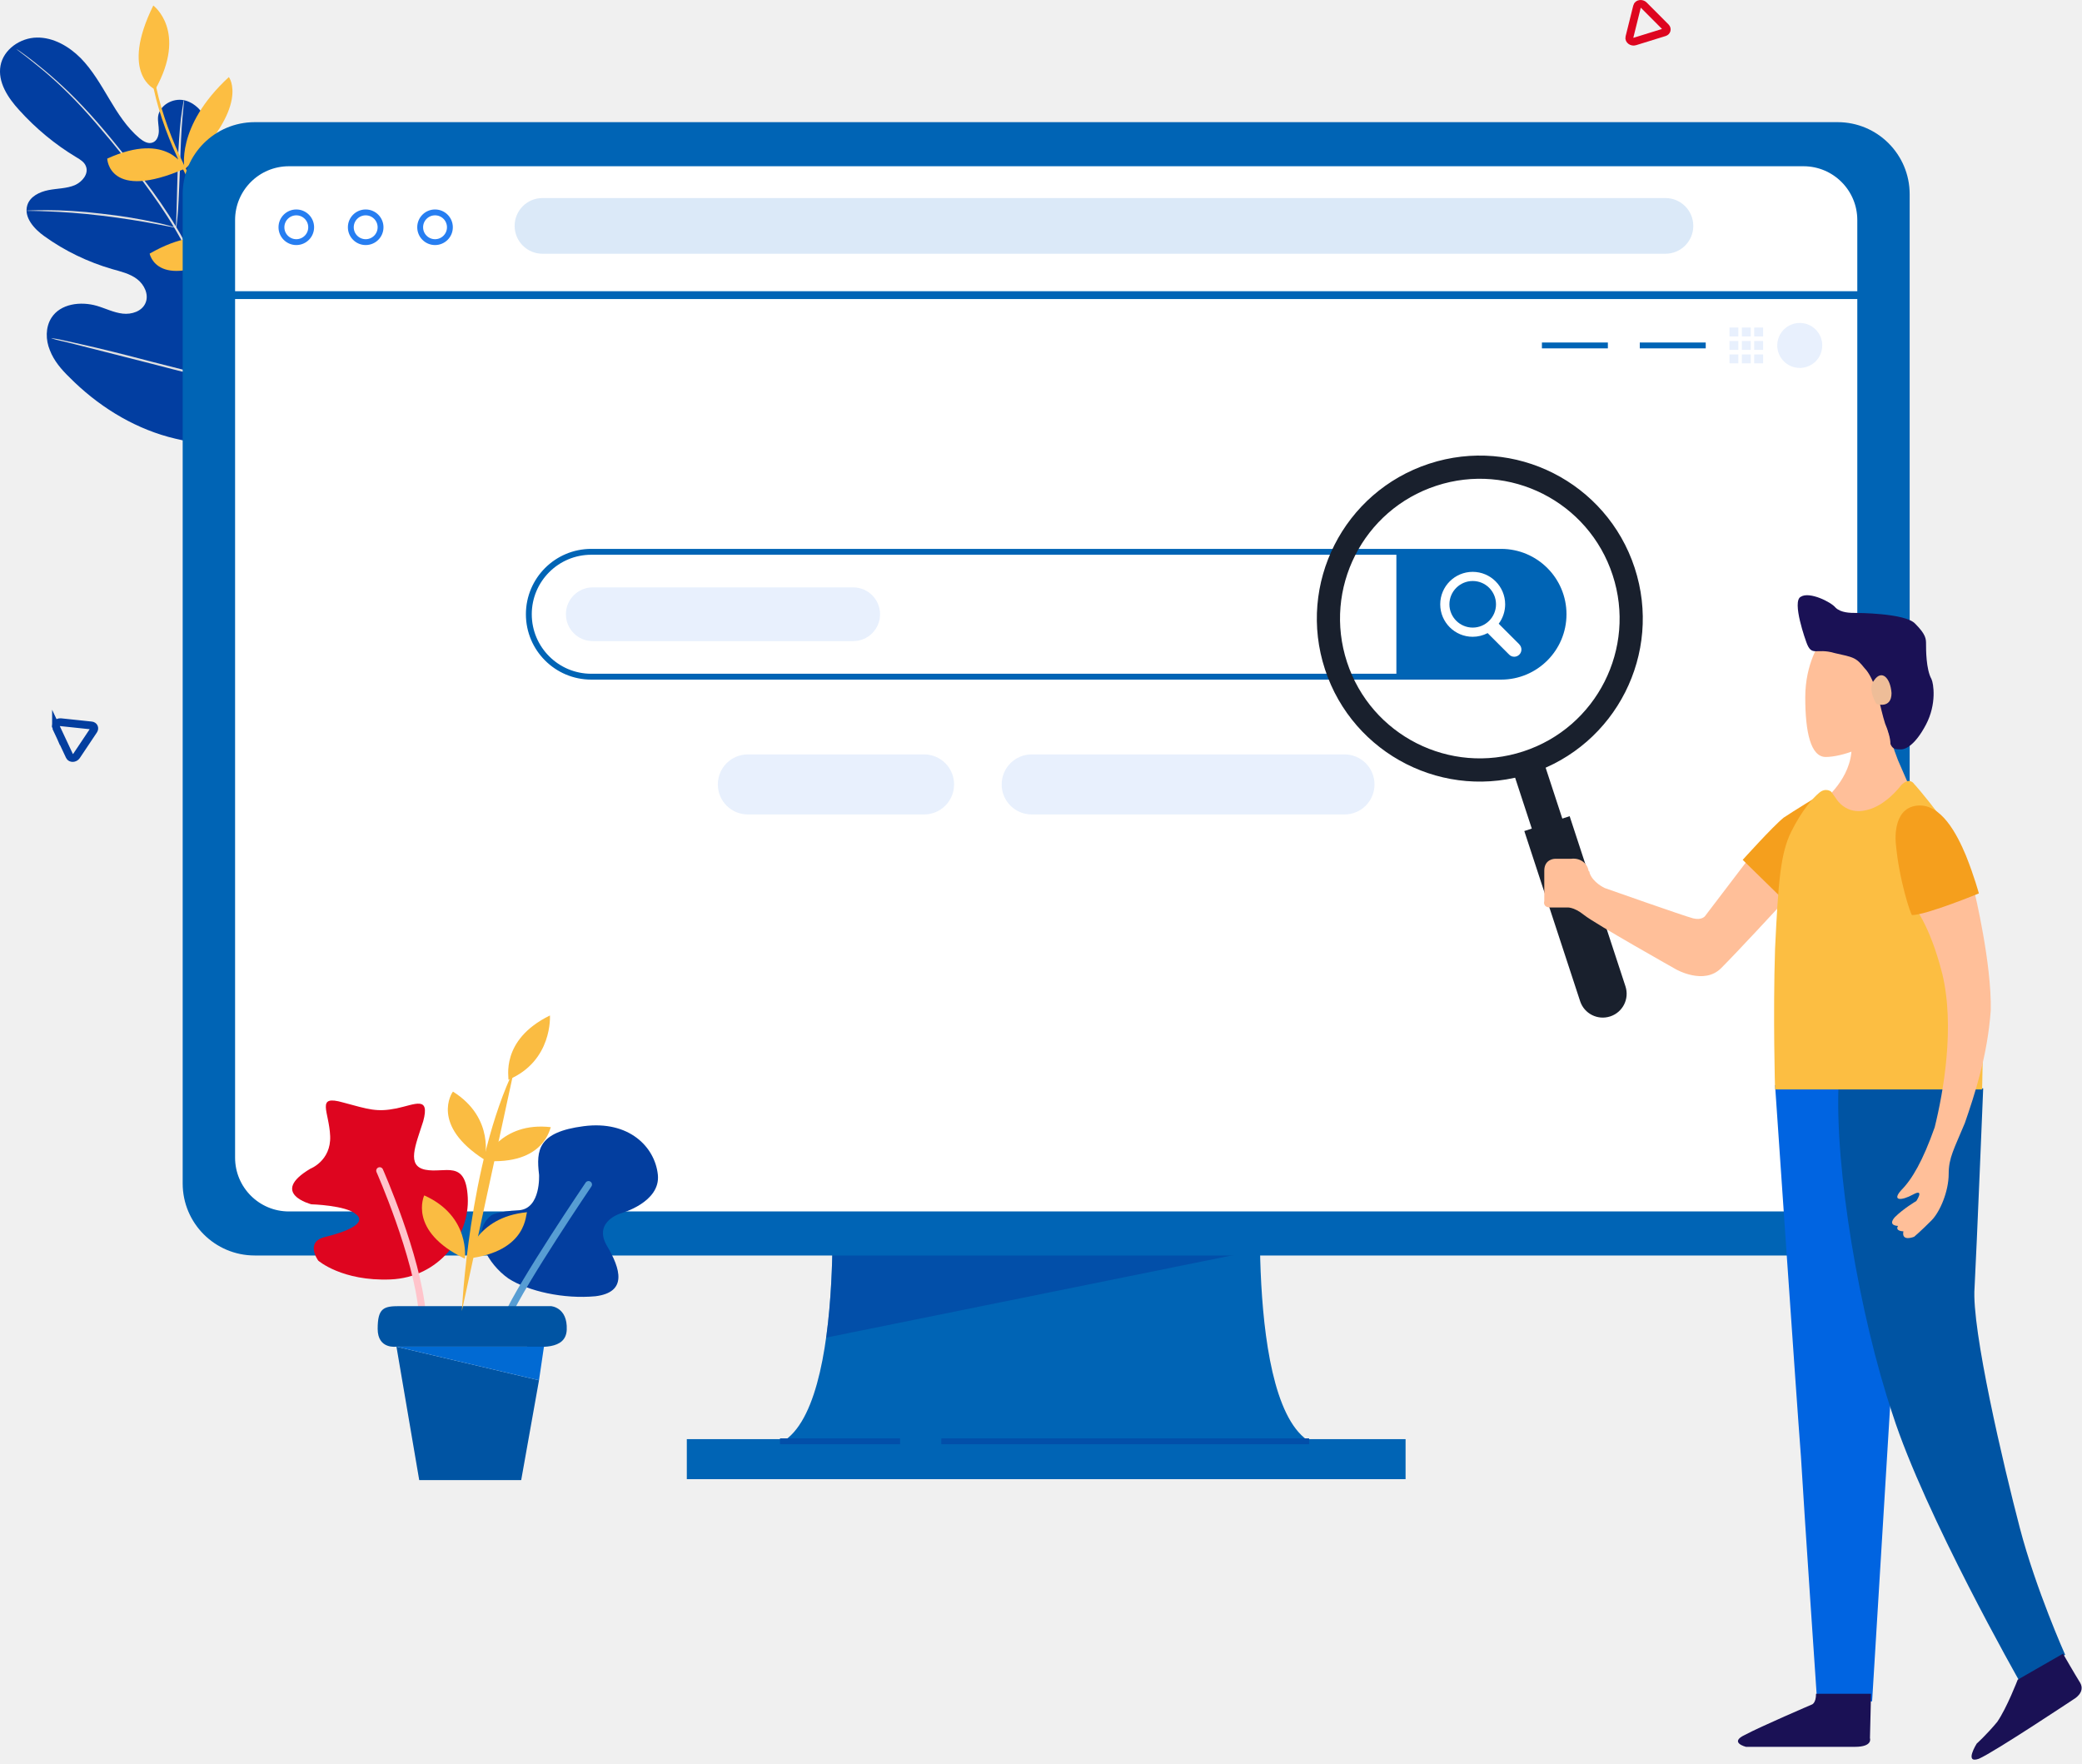
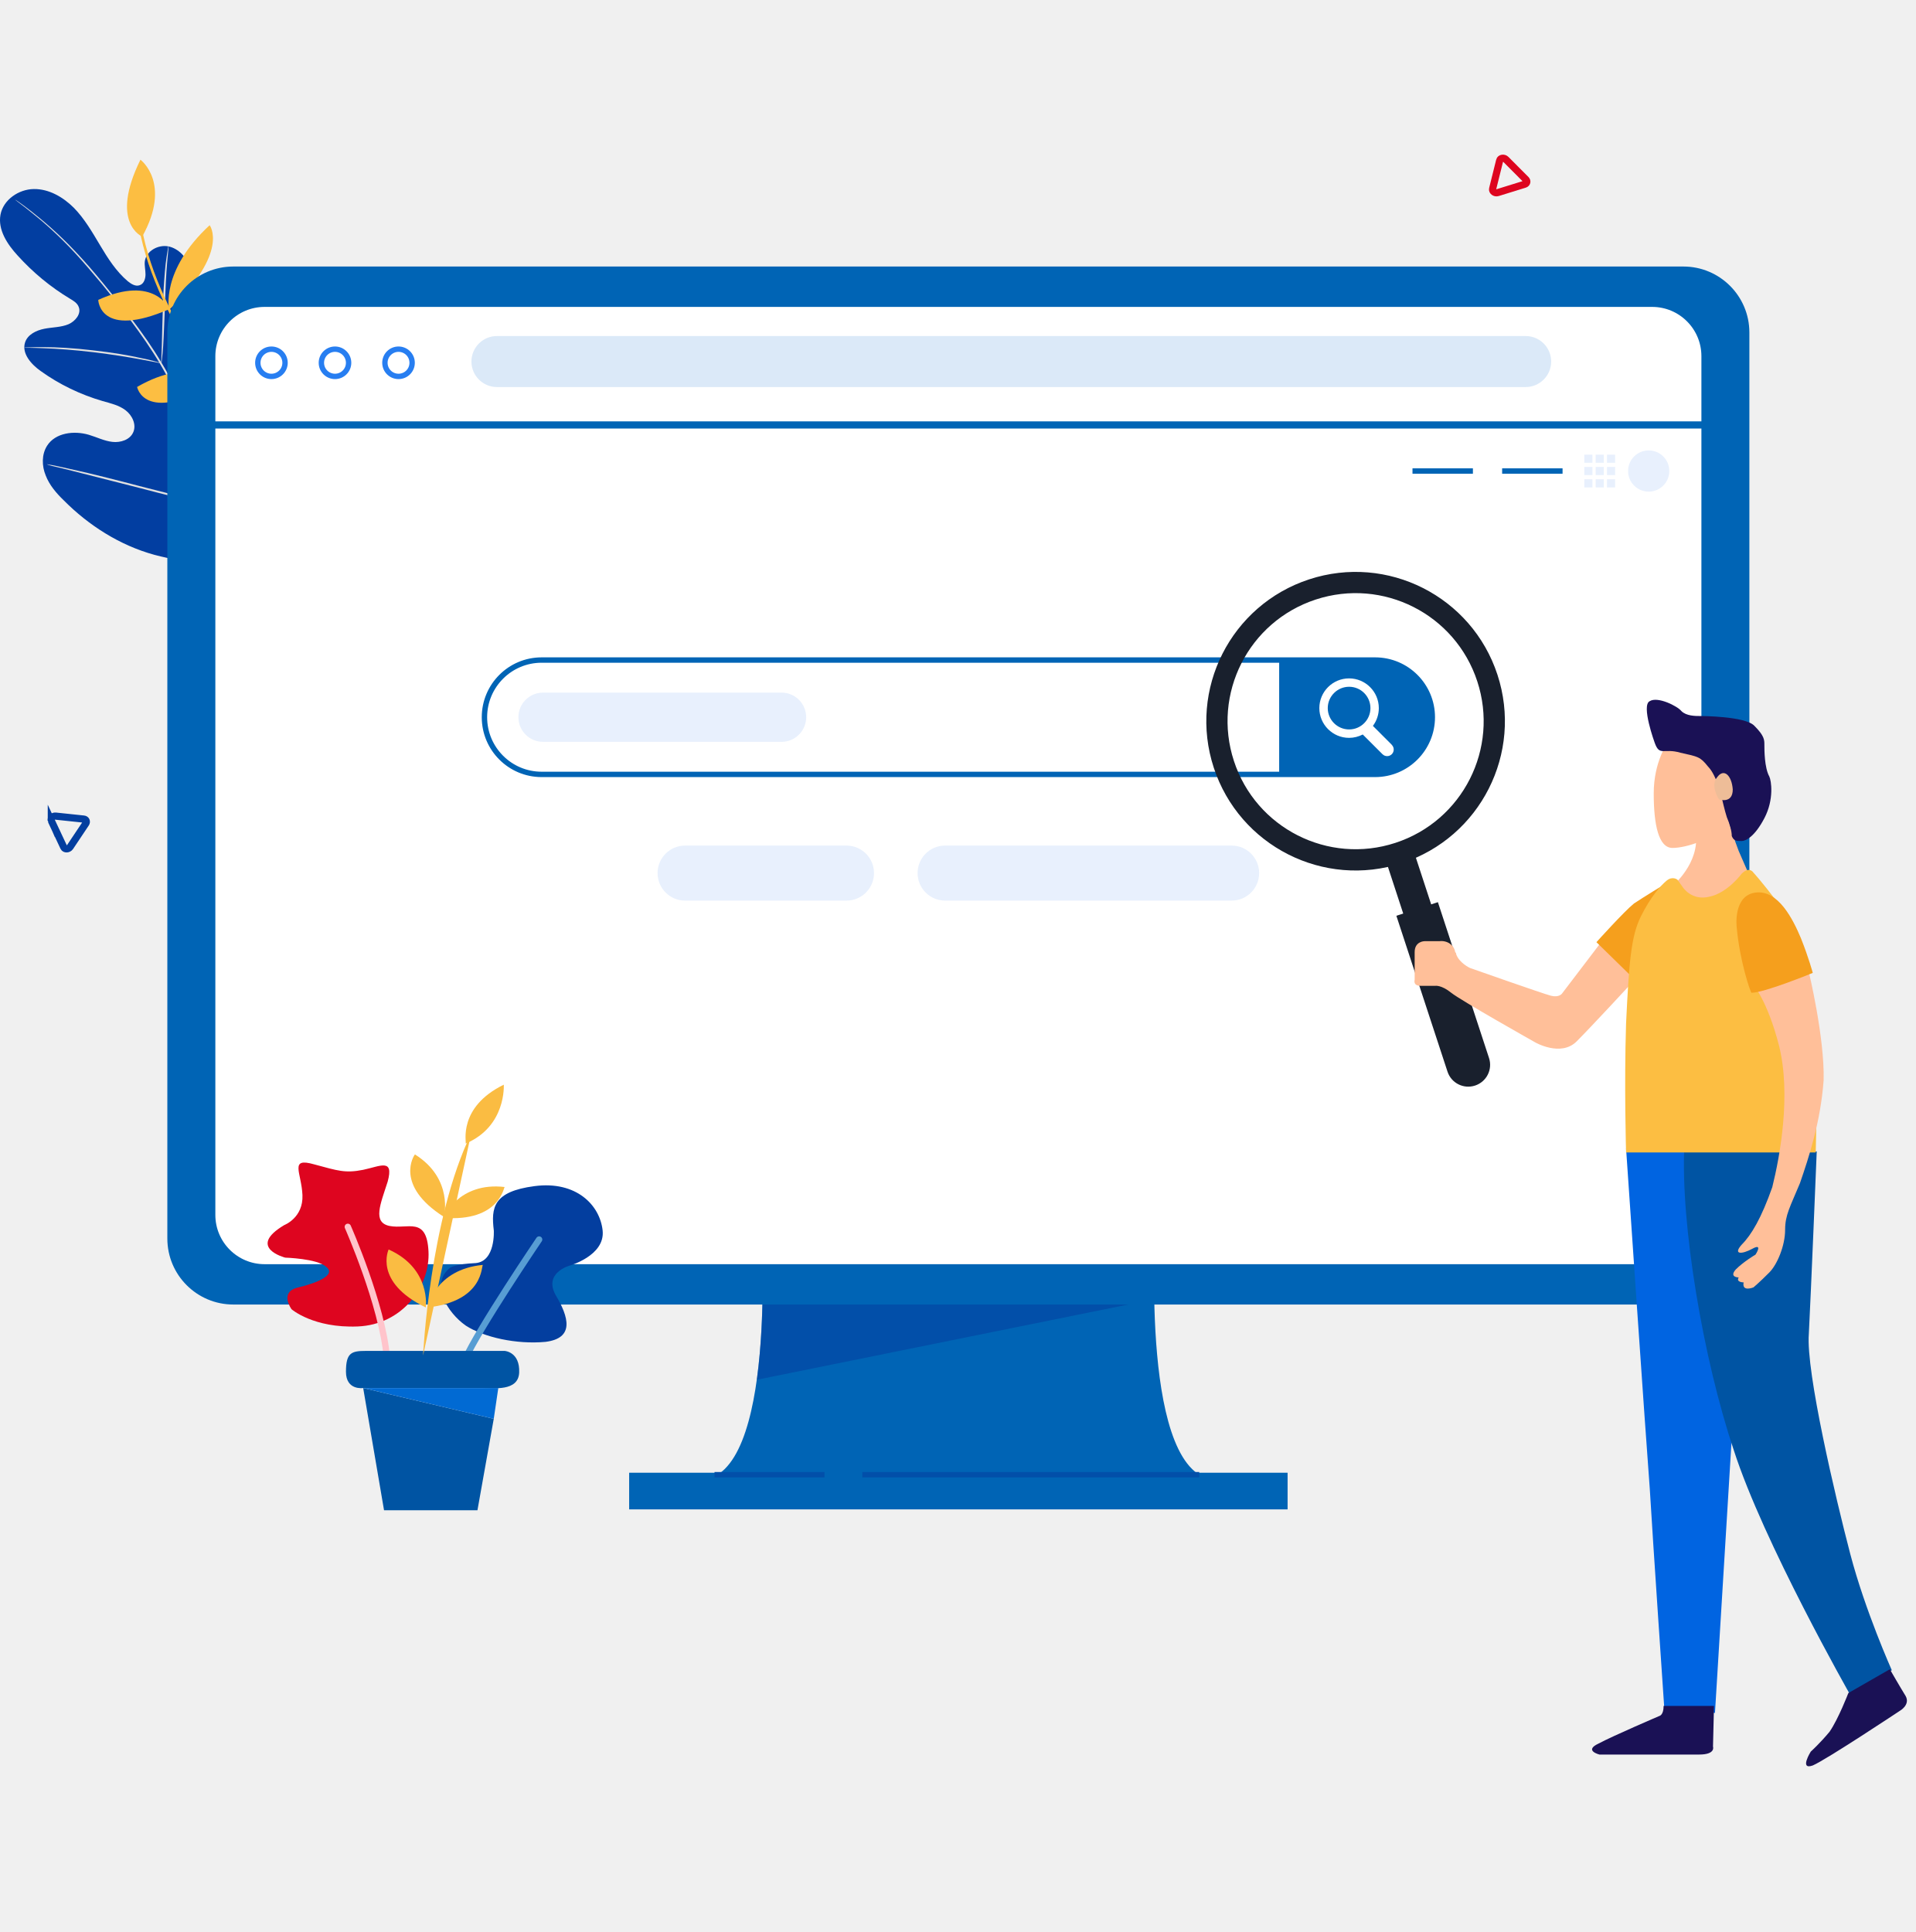
- <svg xmlns="http://www.w3.org/2000/svg" width="229" height="194" viewBox="0 0 229 194" fill="none">
-   <path d="M30.283 47.499C36.482 42.457 37.364 33.888 36.565 26.311C36.427 25.044 36.482 23.694 35.793 22.619C35.104 21.544 33.644 20.883 32.542 21.517C31.633 22.04 31.302 23.142 30.834 24.107C30.228 25.374 29.236 26.449 28.051 27.165C27.279 27.634 26.288 27.964 25.461 27.578C24.331 27.055 24.083 25.54 24.001 24.272C23.835 21.903 23.698 19.561 23.532 17.219C23.45 15.951 23.367 14.656 22.871 13.499C22.402 12.342 21.438 11.267 20.226 11.019C18.986 10.771 17.553 11.57 17.388 12.81C17.333 13.334 17.471 13.857 17.471 14.381C17.471 14.904 17.278 15.51 16.782 15.676C16.286 15.868 15.762 15.538 15.349 15.207C13.944 14.022 12.952 12.452 12.015 10.881C11.078 9.311 10.142 7.685 8.874 6.39C7.579 5.095 5.871 4.103 4.052 4.131C2.234 4.158 0.388 5.426 0.057 7.217C-0.274 9.035 0.884 10.771 2.124 12.121C3.942 14.133 6.064 15.896 8.406 17.301C8.819 17.549 9.287 17.825 9.453 18.293C9.783 19.12 9.039 20.001 8.24 20.36C7.331 20.745 6.284 20.718 5.32 20.911C4.355 21.104 3.308 21.599 3.005 22.564C2.592 23.886 3.749 25.181 4.879 25.98C7.138 27.606 9.673 28.818 12.318 29.59C13.283 29.865 14.274 30.086 15.073 30.692C15.873 31.298 16.396 32.4 16.01 33.309C15.624 34.246 14.467 34.605 13.503 34.494C12.511 34.384 11.602 33.916 10.665 33.64C8.874 33.117 6.642 33.392 5.65 34.963C4.989 36.01 5.017 37.387 5.485 38.517C5.926 39.674 6.752 40.639 7.634 41.493C10.665 44.551 14.412 46.921 18.518 48.05C22.623 49.152 26.37 49.263 30.283 47.499Z" fill="#023EA1" />
-   <path d="M27.968 42.87C26.563 39.123 24.689 35.128 22.595 30.995C22.072 29.975 21.548 28.956 21.025 27.964C20.501 26.972 20.006 25.98 19.427 25.043C18.325 23.17 17.112 21.462 15.9 19.863C14.688 18.265 13.503 16.805 12.373 15.427C11.244 14.05 10.169 12.81 9.122 11.708C7.056 9.504 5.182 7.933 3.859 6.886C3.198 6.363 2.675 5.977 2.316 5.729C2.151 5.619 2.013 5.508 1.903 5.453C1.821 5.398 1.765 5.371 1.765 5.371C1.765 5.371 1.821 5.398 1.903 5.481C2.013 5.563 2.124 5.646 2.289 5.784C2.647 6.059 3.171 6.445 3.804 6.969C5.127 8.016 6.973 9.614 9.012 11.818C10.031 12.92 11.106 14.188 12.236 15.538C13.365 16.915 14.55 18.376 15.735 19.974C16.919 21.572 18.132 23.28 19.234 25.154C19.785 26.09 20.308 27.055 20.805 28.074C21.328 29.066 21.852 30.086 22.375 31.105C24.469 35.21 26.343 39.206 27.748 42.953" fill="#E0E0E0" />
-   <path d="M19.372 25.044C19.399 25.044 19.427 24.851 19.454 24.492C19.509 24.134 19.537 23.638 19.592 22.977C19.675 21.71 19.73 19.946 19.813 18.017C19.868 16.089 19.95 14.325 20.061 13.058C20.116 12.424 20.171 11.901 20.198 11.57C20.226 11.212 20.253 11.019 20.226 11.019C20.198 11.019 20.171 11.212 20.116 11.57C20.061 11.928 19.978 12.424 19.895 13.058C19.758 14.325 19.62 16.089 19.565 18.017C19.509 19.919 19.454 21.654 19.427 22.977C19.399 23.583 19.399 24.079 19.372 24.492C19.344 24.851 19.344 25.044 19.372 25.044Z" fill="#E0E0E0" />
-   <path d="M2.923 23.17C2.923 23.197 3.143 23.197 3.584 23.197C3.997 23.197 4.603 23.225 5.347 23.253C6.835 23.308 8.902 23.445 11.189 23.721C13.476 23.996 15.514 24.327 16.975 24.603C17.719 24.74 18.297 24.851 18.71 24.933C19.124 25.016 19.344 25.071 19.344 25.044C19.344 25.016 19.124 24.961 18.71 24.851C18.297 24.74 17.719 24.575 16.975 24.437C15.514 24.107 13.448 23.748 11.161 23.5C8.874 23.225 6.808 23.115 5.292 23.115C4.548 23.115 3.942 23.115 3.501 23.142C3.143 23.142 2.923 23.17 2.923 23.17Z" fill="#E0E0E0" />
-   <path d="M27.748 42.595C27.748 42.595 27.776 42.54 27.858 42.402C27.913 42.237 27.996 42.044 28.106 41.796C28.299 41.273 28.575 40.501 28.905 39.537C29.567 37.608 30.366 34.935 31.22 31.987C32.074 29.011 32.873 26.339 33.479 24.41C33.782 23.473 34.03 22.702 34.195 22.123C34.278 21.875 34.333 21.682 34.388 21.489C34.443 21.352 34.443 21.269 34.443 21.269C34.443 21.269 34.416 21.324 34.333 21.462C34.278 21.627 34.195 21.82 34.085 22.068C33.892 22.592 33.617 23.363 33.286 24.327C32.625 26.256 31.826 28.929 30.972 31.877C30.118 34.853 29.319 37.525 28.712 39.454C28.409 40.391 28.161 41.162 27.996 41.741C27.913 41.989 27.858 42.182 27.803 42.375C27.748 42.512 27.748 42.595 27.748 42.595Z" fill="#E0E0E0" />
-   <path d="M5.65 37.194C5.65 37.194 5.733 37.222 5.871 37.277C6.036 37.332 6.256 37.387 6.504 37.443C7.111 37.58 7.91 37.773 8.874 38.021C10.858 38.517 13.613 39.233 16.672 40.005C19.702 40.804 22.458 41.493 24.469 41.934C25.461 42.154 26.288 42.347 26.838 42.457C27.087 42.512 27.307 42.54 27.5 42.567C27.638 42.595 27.72 42.595 27.72 42.595C27.72 42.595 27.638 42.567 27.5 42.512C27.334 42.457 27.114 42.402 26.866 42.347C26.26 42.209 25.461 42.016 24.497 41.768C22.513 41.272 19.757 40.556 16.699 39.785C13.668 38.986 10.913 38.297 8.902 37.856C7.91 37.635 7.083 37.443 6.532 37.332C6.284 37.277 6.064 37.25 5.871 37.222C5.733 37.194 5.65 37.167 5.65 37.194Z" fill="#E0E0E0" />
-   <path d="M29.113 31.761C29.113 31.761 18.895 20.369 16.839 8.635" stroke="#FCBE42" stroke-width="0.309" stroke-miterlimit="10" />
-   <path d="M16.861 0.608C16.861 0.608 20.66 3.407 17.076 9.842C17.076 9.842 13.115 8.205 16.861 0.608Z" fill="#FCBE42" />
-   <path d="M20.308 18.63C20.308 18.63 19.221 13.972 25.17 8.477C25.176 8.47 27.628 11.664 20.308 18.63Z" fill="#FCBE42" />
-   <path d="M25.767 27.476C25.767 27.476 23.621 23.562 28.836 17.358C28.836 17.358 32.14 19.662 25.767 27.476Z" fill="#FCBE42" />
-   <path d="M25.593 27.693C25.593 27.693 23.123 24.061 16.46 27.894C16.46 27.894 17.273 32.306 25.593 27.693Z" fill="#FCBE42" />
-   <path d="M20.349 18.543C20.349 18.543 18.544 14.366 11.796 17.443C11.79 17.449 11.949 22.198 20.349 18.543Z" fill="#FCBE42" />
-   <path d="M138.737 128.991H91.405C91.405 128.991 93.367 159.14 83.997 159.14H146.15C136.779 159.14 138.741 128.991 138.741 128.991H138.737Z" fill="#0064B5" />
-   <path opacity="0.55" d="M90.867 147.116L138.586 137.449C138.5 132.669 138.737 128.995 138.737 128.995H91.405C91.405 128.995 92.037 138.718 90.867 147.12V147.116Z" fill="#033E9F" />
-   <path d="M202.12 13.435H28.017C23.641 13.435 20.093 16.983 20.093 21.36V130.157C20.093 134.533 23.641 138.081 28.017 138.081H202.12C206.497 138.081 210.045 134.533 210.045 130.157V21.36C210.045 16.983 206.497 13.435 202.12 13.435Z" fill="#0064B5" />
-   <path d="M198.369 17.854H31.773C28.268 17.854 25.427 20.695 25.427 24.2V127.322C25.427 130.827 28.268 133.668 31.773 133.668H198.369C201.873 133.668 204.715 130.827 204.715 127.322V24.2C204.715 20.695 201.873 17.854 198.369 17.854Z" fill="white" stroke="#0064B5" stroke-width="0.86" stroke-miterlimit="10" />
-   <path d="M25.427 32.459H204.715" stroke="#0064B5" stroke-width="0.86" stroke-miterlimit="10" />
-   <path d="M183.182 27.908H59.668C57.977 27.908 56.605 26.536 56.605 24.845C56.605 23.154 57.977 21.782 59.668 21.782H183.182C184.873 21.782 186.246 23.154 186.246 24.845C186.246 26.536 184.873 27.908 183.182 27.908Z" fill="#DBE9F8" />
-   <path d="M34.225 24.995C34.225 25.899 33.494 26.63 32.59 26.63C31.687 26.63 30.956 25.899 30.956 24.995C30.956 24.092 31.687 23.36 32.59 23.36C33.494 23.36 34.225 24.092 34.225 24.995Z" stroke="#277EF1" stroke-width="0.645" stroke-miterlimit="10" />
-   <path d="M41.857 24.995C41.857 25.899 41.126 26.63 40.222 26.63C39.319 26.63 38.587 25.899 38.587 24.995C38.587 24.092 39.319 23.36 40.222 23.36C41.126 23.36 41.857 24.092 41.857 24.995Z" stroke="#277EF1" stroke-width="0.645" stroke-miterlimit="10" />
-   <path d="M49.485 24.995C49.485 25.899 48.754 26.63 47.85 26.63C46.947 26.63 46.215 25.899 46.215 24.995C46.215 24.092 46.947 23.36 47.85 23.36C48.754 23.36 49.485 24.092 49.485 24.995Z" stroke="#277EF1" stroke-width="0.645" stroke-miterlimit="10" />
-   <path d="M165.11 74.423H65.033C61.243 74.423 58.167 71.351 58.167 67.557C58.167 63.767 61.239 60.69 65.033 60.69H165.11C168.9 60.69 171.976 63.762 171.976 67.557C171.976 71.347 168.904 74.423 165.11 74.423Z" stroke="#0064B5" stroke-width="0.645" stroke-miterlimit="10" />
-   <path d="M165.11 60.695H153.588V74.423H165.11C168.9 74.423 171.976 71.351 171.976 67.557C171.976 63.767 168.904 60.69 165.11 60.69V60.695Z" fill="#0064B5" />
-   <path d="M167.114 70.869L164.843 68.598C165.303 67.983 165.553 67.234 165.553 66.464C165.553 64.498 163.952 62.893 161.982 62.893C160.012 62.893 158.411 64.493 158.411 66.464C158.411 68.434 160.012 70.035 161.982 70.035C162.554 70.035 163.118 69.893 163.625 69.63L165.992 71.996C166.142 72.147 166.34 72.229 166.551 72.229C166.762 72.229 166.959 72.147 167.11 71.996C167.261 71.846 167.342 71.648 167.342 71.437C167.342 71.226 167.261 71.028 167.11 70.878L167.114 70.869ZM164.546 66.464C164.546 67.875 163.397 69.024 161.986 69.024C160.575 69.024 159.422 67.875 159.422 66.464C159.422 65.053 160.571 63.9 161.986 63.9C163.402 63.9 164.546 65.048 164.546 66.464Z" fill="white" />
-   <path opacity="0.75" d="M93.84 70.512H65.201C63.57 70.512 62.245 69.192 62.245 67.557C62.245 65.926 63.566 64.601 65.201 64.601H93.84C95.471 64.601 96.796 65.922 96.796 67.557C96.796 69.187 95.475 70.512 93.84 70.512Z" fill="#E0EBFC" />
-   <path d="M154.599 158.28H75.543V162.681H154.599V158.28Z" fill="#0064B5" />
-   <path opacity="0.75" d="M101.64 82.971H82.254C80.432 82.971 78.955 84.448 78.955 86.271V86.275C78.955 88.098 80.432 89.575 82.254 89.575H101.64C103.462 89.575 104.94 88.098 104.94 86.275V86.271C104.94 84.448 103.462 82.971 101.64 82.971Z" fill="#E0EBFC" />
-   <path opacity="0.75" d="M147.884 82.971H113.475C111.653 82.971 110.175 84.448 110.175 86.271V86.275C110.175 88.098 111.653 89.575 113.475 89.575H147.884C149.706 89.575 151.183 88.098 151.183 86.275V86.271C151.183 84.448 149.706 82.971 147.884 82.971Z" fill="#E0EBFC" />
-   <path d="M169.596 37.992H176.85" stroke="#0064B5" stroke-width="0.645" stroke-miterlimit="10" />
-   <path d="M180.36 37.992H187.614" stroke="#0064B5" stroke-width="0.645" stroke-miterlimit="10" />
-   <path opacity="0.75" d="M191.202 36.026H190.225V37.003H191.202V36.026Z" fill="#E0EBFC" />
-   <path opacity="0.75" d="M192.565 36.026H191.589V37.003H192.565V36.026Z" fill="#E0EBFC" />
-   <path opacity="0.75" d="M193.925 36.026H192.948V37.003H193.925V36.026Z" fill="#E0EBFC" />
-   <path opacity="0.75" d="M191.202 37.502H190.225V38.478H191.202V37.502Z" fill="#E0EBFC" />
-   <path opacity="0.75" d="M192.565 37.502H191.589V38.478H192.565V37.502Z" fill="#E0EBFC" />
-   <path opacity="0.75" d="M193.925 37.502H192.948V38.478H193.925V37.502Z" fill="#E0EBFC" />
-   <path opacity="0.75" d="M191.202 38.982H190.225V39.959H191.202V38.982Z" fill="#E0EBFC" />
-   <path opacity="0.75" d="M192.565 38.982H191.589V39.959H192.565V38.982Z" fill="#E0EBFC" />
-   <path opacity="0.75" d="M193.925 38.982H192.948V39.959H193.925V38.982Z" fill="#E0EBFC" />
-   <path opacity="0.75" d="M197.956 40.466C199.322 40.466 200.43 39.358 200.43 37.992C200.43 36.626 199.322 35.519 197.956 35.519C196.59 35.519 195.482 36.626 195.482 37.992C195.482 39.358 196.59 40.466 197.956 40.466Z" fill="#E0EBFC" />
-   <path d="M143.99 158.517H103.537" stroke="#024FA9" stroke-width="0.645" stroke-miterlimit="10" />
-   <path d="M98.998 158.517H85.79" stroke="#024FA9" stroke-width="0.645" stroke-miterlimit="10" />
-   <path d="M180.064 0.697L179.216 4.109C179.143 4.397 179.5 4.664 179.823 4.56L183.071 3.554C183.338 3.472 183.411 3.184 183.213 2.986L180.812 0.577C180.571 0.336 180.137 0.404 180.064 0.693V0.697Z" stroke="#DE051F" stroke-width="0.86" stroke-miterlimit="10" />
-   <path d="M6.163 79.99L7.656 83.173C7.781 83.444 8.224 83.423 8.413 83.143L10.302 80.317C10.457 80.084 10.332 79.813 10.053 79.787L6.671 79.43C6.335 79.396 6.039 79.723 6.163 79.994V79.99Z" stroke="#033E9F" stroke-width="0.86" stroke-miterlimit="10" />
-   <path d="M186.21 105.768L184.447 105.398L183.844 110.759L188.667 112.561" fill="white" />
-   <path d="M169.971 84.328L166.614 85.428L171.098 99.107L174.455 98.007L169.971 84.328Z" fill="#19202D" />
-   <path d="M157.184 51.002C147.779 54.087 142.651 64.21 145.736 73.619C148.82 83.023 158.943 88.151 168.348 85.067C177.752 81.982 182.88 71.859 179.796 62.45C176.711 53.046 166.588 47.918 157.184 51.002ZM167.552 82.64C159.485 85.286 150.799 80.889 148.158 72.819C145.512 64.752 149.909 56.066 157.98 53.425C166.046 50.779 174.732 55.175 177.374 63.246C180.02 71.313 175.623 79.999 167.552 82.64Z" fill="#19202D" />
-   <path d="M177.107 111.787C175.73 112.239 174.251 111.49 173.799 110.114L167.66 91.4L172.646 89.765L178.785 108.479C179.237 109.856 178.488 111.336 177.111 111.787H177.107Z" fill="#19202D" />
-   <path d="M188.142 109.34L184.331 107.847L182.214 113.431L187.419 117.062" fill="white" />
-   <path d="M195.24 119.344C195.24 119.344 197.612 154.125 198.086 160.199C198.442 166.274 199.866 187.118 199.866 187.118H205.915L210.066 119.106L195.24 119.344Z" fill="#0064E1" />
-   <path d="M218.132 119.701C218.132 119.701 217.42 137.211 217.183 141.618C216.827 146.144 220.386 161.271 222.165 168.06C223.944 174.85 227.147 181.996 227.147 181.996L222.165 184.974C222.165 184.974 211.727 166.631 208.168 155.554C204.491 144.596 201.763 128.397 202.238 118.987L218.132 119.701Z" fill="#0054A3" />
-   <path d="M172.822 94.45H171.043C171.043 94.45 169.856 94.45 169.856 95.76C169.856 97.071 169.856 99.096 169.856 99.096C169.856 99.096 169.619 99.81 170.568 99.81C171.517 99.81 172.347 99.81 172.347 99.81C172.347 99.81 173.059 99.691 174.245 100.644C175.431 101.597 184.327 106.6 184.327 106.6C184.327 106.6 187.411 108.386 189.309 106.48C191.207 104.575 195.714 99.691 195.714 99.691L195.951 98.262L192.156 94.689L187.53 100.763C187.53 100.763 187.174 101.24 186.225 101.001C185.276 100.763 176.499 97.666 176.499 97.666C176.499 97.666 175.194 97.071 174.838 95.999C174.838 95.88 174.838 95.88 174.72 95.76C174.601 94.927 173.771 94.331 172.822 94.45Z" fill="#FFBF99" />
-   <path d="M207.101 78.132C207.101 78.132 207.694 80.871 208.761 83.611C209.948 86.35 210.422 87.422 210.422 87.422C210.422 87.422 207.101 91.234 203.898 90.758C200.577 90.162 200.577 88.018 200.577 88.018C200.577 88.018 203.661 85.636 203.661 82.182C203.661 78.727 203.661 78.847 203.661 78.847L207.101 78.132Z" fill="#FFBF99" />
-   <path d="M199.984 87.541C199.984 87.541 197.256 89.209 196.188 89.924C195.002 90.877 191.681 94.569 191.681 94.569L196.307 99.095L199.51 95.403L199.984 87.541Z" fill="#F59F1D" />
-   <path d="M209.117 86.35C209.117 86.35 207.457 88.613 205.322 89.09C203.068 89.685 202.001 87.899 202.001 87.899L201.408 87.065C201.408 87.065 200.815 86.588 200.103 87.184C199.391 87.78 198.205 89.09 197.019 91.472C195.833 93.854 195.596 96.951 195.24 104.336C195.002 111.721 195.24 119.82 195.24 119.82H218.013L218.251 108.386C218.251 108.386 215.878 93.14 213.625 90.043C211.252 86.946 210.541 86.231 210.541 86.231C210.541 86.231 210.066 85.397 209.117 86.35Z" fill="#FCBE42" />
-   <path d="M200.222 70.628C200.222 70.628 198.561 72.891 198.561 76.703C198.561 80.514 199.154 83.254 200.815 83.254C202.594 83.254 205.796 82.062 206.271 80.99C206.864 79.799 207.931 79.799 207.931 77.655C207.931 75.392 205.203 70.39 202.95 70.39C200.933 70.628 200.222 70.628 200.222 70.628Z" fill="#FFBF99" />
-   <path d="M198.679 70.628C198.679 70.628 197.019 66.102 198.086 65.625C199.035 65.03 201.408 66.221 201.882 66.816C202.475 67.412 203.543 67.412 204.136 67.412C204.136 67.412 209.592 67.412 210.659 68.603C211.846 69.794 211.846 70.27 211.846 70.866C211.846 71.462 211.846 73.606 212.439 74.678C212.676 75.154 213.032 77.417 211.846 79.68C210.659 81.943 209.592 82.42 209.117 82.42C208.524 82.42 208.169 82.42 207.931 81.824C207.931 81.229 207.694 80.395 207.338 79.561C207.101 78.847 206.745 77.298 206.745 77.298C206.745 77.298 206.152 74.558 205.085 73.487C204.136 72.295 203.898 72.295 201.763 71.819C199.747 71.223 199.273 72.295 198.679 70.628Z" fill="#1A1155" />
-   <path d="M206.152 74.797C205.322 75.75 206.389 77.417 206.389 77.417C206.389 77.417 208.05 78.013 208.05 76.226C207.931 74.559 206.982 73.606 206.152 74.797Z" fill="#EEBD98" />
-   <path d="M217.183 98.143C217.183 98.143 219.081 106.004 218.962 111.126C218.607 116.128 217.183 120.416 216.116 123.513C214.93 126.372 214.336 127.325 214.336 129.111C214.336 131.017 213.388 133.28 212.439 134.233C211.253 135.424 210.541 136.02 210.541 136.02C210.541 136.02 209.118 136.615 209.355 135.424C209.355 135.424 208.406 135.424 208.762 134.829C208.762 134.829 207.576 134.829 208.406 133.876C209.355 132.923 210.778 132.089 210.778 132.089C210.778 132.089 211.727 130.66 210.422 131.374C209.118 132.089 208.05 132.089 209.118 130.898C210.304 129.707 211.49 127.682 212.795 123.99C213.743 120.178 215.048 112.912 213.625 107.076C212.201 101.478 210.422 99.572 210.422 99.572L217.183 98.143Z" fill="#FFBF99" />
-   <path d="M221.928 184.736C221.928 184.736 220.741 187.833 219.674 189.381C218.488 190.811 217.42 191.764 217.42 191.764C217.42 191.764 215.997 194.027 217.658 193.431C219.318 192.717 228.095 186.88 228.095 186.88C228.095 186.88 229.4 186.165 228.807 185.093C228.214 184.141 226.909 181.877 226.909 181.877L221.928 184.736Z" fill="#1A1155" />
-   <path d="M205.677 191.168C205.677 191.168 206.033 192.121 204.017 192.121C202.238 192.121 192.037 192.121 192.037 192.121C192.037 192.121 190.139 191.644 191.918 190.81C193.698 189.857 199.272 187.475 199.272 187.475C199.272 187.475 199.747 187.356 199.747 186.284H205.796L205.677 191.168Z" fill="#1A1155" />
-   <path d="M208.524 92.783C208.524 92.783 208.05 88.971 210.778 88.614C213.506 88.256 215.285 91.83 216.234 94.093C217.183 96.475 217.657 98.262 217.657 98.262C217.657 98.262 211.845 100.644 210.303 100.644C210.185 100.644 208.88 96.832 208.524 92.783Z" fill="#F59F1D" />
-   <path d="M34.137 128.537C34.137 128.537 36.424 127.667 36.315 124.949C36.206 122.23 34.682 120.382 37.73 121.252C40.561 122.013 41.432 122.339 43.61 121.904C45.679 121.469 47.312 120.491 46.55 123.318C45.679 126.036 44.699 128.211 46.767 128.646C48.945 129.081 51.231 127.45 51.449 131.69C51.667 135.931 48.292 140.498 42.957 140.715C37.621 140.933 35.008 138.649 35.008 138.649C35.008 138.649 33.484 136.583 35.771 136.04C38.057 135.496 40.452 134.517 39.146 133.539C38.057 132.56 34.246 132.451 34.246 132.451C34.246 132.451 29.564 131.255 34.137 128.537Z" fill="#DE051F" />
-   <path d="M59.291 129.189C58.965 126.471 59.182 124.514 64.191 123.861C69.199 123.209 72.03 126.145 72.357 129.189C72.683 132.234 68.328 133.43 68.328 133.43C68.328 133.43 65.28 134.3 66.695 136.91C68.328 139.628 68.981 142.129 65.497 142.564C62.013 142.89 58.094 142.02 55.916 140.607C53.738 139.084 51.561 135.605 54.065 133.647C54.065 133.647 54.718 133.213 57.114 133.104C59.509 132.886 59.291 129.189 59.291 129.189Z" fill="#033E9F" />
-   <path d="M41.762 128.754C41.762 128.754 45.9 138.106 46.444 144.412" stroke="#FFC4CB" stroke-width="0.763" stroke-miterlimit="10" stroke-linecap="round" stroke-linejoin="round" />
-   <path d="M64.732 130.277C64.732 130.277 57.437 141.042 55.804 144.739" stroke="#579DD3" stroke-width="0.763" stroke-miterlimit="10" stroke-linecap="round" stroke-linejoin="round" />
-   <path d="M43.935 143.651H60.594C60.594 143.651 62.445 143.76 62.336 146.261C62.227 148.544 59.287 148.109 57.763 148.109C56.13 148.109 43.609 148.109 43.609 148.109C43.609 148.109 41.54 148.435 41.54 146.152C41.54 143.868 42.193 143.651 43.935 143.651Z" fill="#0054A3" />
-   <path d="M43.607 148.109L46.111 162.788H57.326L59.285 151.806L43.607 148.109Z" fill="#0054A3" />
-   <path d="M43.607 148.109L59.285 151.806L59.83 148.109H43.607Z" fill="#016AD3" />
-   <path d="M50.799 144.195C50.799 144.195 51.561 127.885 56.569 117.555L50.799 144.195Z" fill="#FABC42" />
-   <path d="M60.488 111.683C60.488 111.683 60.815 116.685 55.915 118.751C56.024 118.642 54.935 114.401 60.488 111.683Z" fill="#FABC42" />
-   <path d="M53.196 127.667C53.196 127.667 55.047 123.318 60.6 123.97C60.491 123.861 60.056 128.211 53.196 127.667Z" fill="#FABC42" />
-   <path d="M51.346 138.432C51.346 138.432 52.217 133.865 57.987 133.321C57.77 133.321 58.205 137.671 51.346 138.432Z" fill="#FABC42" />
-   <path d="M51.126 138.432C51.126 138.432 51.779 133.756 46.661 131.473C46.661 131.473 44.81 135.387 51.126 138.432Z" fill="#FABC42" />
-   <path d="M53.304 127.558C53.304 127.558 54.501 122.992 49.82 120.056C49.711 120.164 47.315 123.753 53.304 127.558Z" fill="#FABC42" />
+ <svg xmlns="http://www.w3.org/2000/svg" width="230" height="232" viewBox="0 0 230 232" fill="none">
+   <path d="M30.283 66.069C36.482 61.027 37.364 52.458 36.565 44.881C36.427 43.613 36.482 42.263 35.793 41.189C35.104 40.114 33.644 39.453 32.542 40.087C31.633 40.61 31.302 41.712 30.834 42.677C30.228 43.944 29.236 45.019 28.051 45.735C27.279 46.203 26.288 46.534 25.461 46.148C24.331 45.625 24.083 44.109 24.001 42.842C23.835 40.472 23.698 38.13 23.532 35.788C23.45 34.521 23.367 33.226 22.871 32.069C22.402 30.912 21.438 29.837 20.226 29.589C18.986 29.341 17.553 30.14 17.388 31.38C17.333 31.903 17.471 32.427 17.471 32.95C17.471 33.474 17.278 34.08 16.782 34.245C16.286 34.438 15.762 34.108 15.349 33.777C13.944 32.592 12.952 31.022 12.015 29.451C11.078 27.881 10.142 26.255 8.874 24.96C7.579 23.665 5.871 22.673 4.052 22.701C2.234 22.728 0.388 23.996 0.057 25.787C-0.274 27.605 0.884 29.341 2.124 30.691C3.942 32.703 6.064 34.466 8.406 35.871C8.819 36.119 9.287 36.395 9.453 36.863C9.783 37.69 9.039 38.571 8.24 38.929C7.331 39.315 6.284 39.288 5.32 39.48C4.355 39.673 3.308 40.169 3.005 41.134C2.592 42.456 3.749 43.751 4.879 44.55C7.138 46.176 9.673 47.388 12.318 48.16C13.283 48.435 14.274 48.656 15.073 49.262C15.873 49.868 16.396 50.97 16.01 51.879C15.624 52.816 14.467 53.174 13.503 53.064C12.511 52.954 11.602 52.486 10.665 52.21C8.874 51.686 6.642 51.962 5.65 53.532C4.989 54.58 5.017 55.957 5.485 57.087C5.926 58.244 6.752 59.208 7.634 60.062C10.665 63.121 14.412 65.49 18.518 66.62C22.623 67.722 26.37 67.832 30.283 66.069Z" fill="#023EA1" />
+   <path d="M27.968 61.44C26.563 57.693 24.689 53.698 22.595 49.565C22.072 48.545 21.548 47.526 21.025 46.534C20.501 45.542 20.006 44.55 19.427 43.614C18.325 41.74 17.112 40.032 15.9 38.434C14.688 36.835 13.503 35.375 12.373 33.998C11.244 32.62 10.169 31.38 9.122 30.278C7.056 28.074 5.182 26.503 3.859 25.456C3.198 24.933 2.675 24.547 2.316 24.299C2.151 24.189 2.013 24.078 1.903 24.023C1.821 23.968 1.765 23.941 1.765 23.941C1.765 23.941 1.821 23.968 1.903 24.051C2.013 24.134 2.124 24.216 2.289 24.354C2.647 24.63 3.171 25.015 3.804 25.539C5.127 26.586 6.973 28.184 9.012 30.388C10.031 31.49 11.106 32.758 12.236 34.108C13.365 35.485 14.55 36.946 15.735 38.544C16.919 40.142 18.132 41.85 19.234 43.724C19.785 44.66 20.308 45.625 20.805 46.644C21.328 47.636 21.852 48.656 22.375 49.675C24.469 53.781 26.343 57.776 27.748 61.523" fill="#E0E0E0" />
+   <path d="M19.372 43.613C19.399 43.613 19.427 43.42 19.454 43.062C19.509 42.704 19.537 42.208 19.592 41.547C19.675 40.279 19.73 38.516 19.813 36.587C19.868 34.659 19.95 32.895 20.061 31.628C20.116 30.994 20.171 30.471 20.198 30.14C20.226 29.782 20.253 29.589 20.226 29.589C20.198 29.589 20.171 29.782 20.116 30.14C20.061 30.498 19.978 30.994 19.895 31.628C19.758 32.895 19.62 34.659 19.565 36.587C19.509 38.489 19.454 40.224 19.427 41.547C19.399 42.153 19.399 42.649 19.372 43.062C19.344 43.42 19.344 43.613 19.372 43.613Z" fill="#E0E0E0" />
+   <path d="M2.923 41.74C2.923 41.767 3.143 41.767 3.584 41.767C3.997 41.767 4.603 41.795 5.347 41.822C6.835 41.877 8.902 42.015 11.189 42.291C13.476 42.566 15.514 42.897 16.975 43.172C17.719 43.31 18.297 43.42 18.71 43.503C19.124 43.586 19.344 43.641 19.344 43.613C19.344 43.586 19.124 43.531 18.71 43.42C18.297 43.31 17.719 43.145 16.975 43.007C15.514 42.676 13.448 42.318 11.161 42.07C8.874 41.795 6.808 41.685 5.292 41.685C4.548 41.685 3.942 41.685 3.501 41.712C3.143 41.712 2.923 41.74 2.923 41.74Z" fill="#E0E0E0" />
+   <path d="M27.748 61.165C27.748 61.165 27.776 61.109 27.858 60.972C27.913 60.806 27.996 60.614 28.106 60.366C28.299 59.842 28.575 59.071 28.905 58.106C29.567 56.178 30.366 53.505 31.22 50.557C32.074 47.581 32.873 44.908 33.479 42.98C33.782 42.043 34.03 41.271 34.195 40.693C34.278 40.445 34.333 40.252 34.388 40.059C34.443 39.921 34.443 39.839 34.443 39.839C34.443 39.839 34.416 39.894 34.333 40.032C34.278 40.197 34.195 40.39 34.085 40.638C33.892 41.161 33.617 41.933 33.286 42.897C32.625 44.826 31.826 47.498 30.972 50.447C30.118 53.422 29.319 56.095 28.712 58.024C28.409 58.96 28.161 59.732 27.996 60.31C27.913 60.558 27.858 60.751 27.803 60.944C27.748 61.082 27.748 61.165 27.748 61.165Z" fill="#E0E0E0" />
+   <path d="M5.65 55.764C5.65 55.764 5.733 55.792 5.871 55.847C6.036 55.902 6.256 55.957 6.504 56.012C7.111 56.15 7.91 56.343 8.874 56.591C10.858 57.087 13.613 57.803 16.672 58.575C19.702 59.373 22.458 60.062 24.469 60.503C25.461 60.724 26.288 60.916 26.838 61.027C27.087 61.082 27.307 61.109 27.5 61.137C27.638 61.164 27.72 61.164 27.72 61.164C27.72 61.164 27.638 61.137 27.5 61.082C27.334 61.027 27.114 60.972 26.866 60.916C26.26 60.779 25.461 60.586 24.497 60.338C22.513 59.842 19.757 59.126 16.699 58.354C13.668 57.555 10.913 56.866 8.902 56.425C7.91 56.205 7.083 56.012 6.532 55.902C6.284 55.847 6.064 55.819 5.871 55.792C5.733 55.764 5.65 55.736 5.65 55.764Z" fill="#E0E0E0" />
+   <path d="M29.114 50.331C29.114 50.331 18.895 38.939 16.839 27.205" stroke="#FCBE42" stroke-width="0.309" stroke-miterlimit="10" />
+   <path d="M16.862 19.178C16.862 19.178 20.661 21.977 17.076 28.412C17.076 28.412 13.116 26.775 16.862 19.178Z" fill="#FCBE42" />
+   <path d="M20.308 37.2C20.308 37.2 19.222 32.541 25.17 27.047C25.177 27.04 27.628 30.234 20.308 37.2Z" fill="#FCBE42" />
+   <path d="M25.767 46.045C25.767 46.045 23.622 42.132 28.836 35.928C28.836 35.928 32.14 38.232 25.767 46.045Z" fill="#FCBE42" />
+   <path d="M25.593 46.263C25.593 46.263 23.124 42.631 16.461 46.464C16.461 46.464 17.274 50.876 25.593 46.263Z" fill="#FCBE42" />
+   <path d="M20.349 37.113C20.349 37.113 18.544 32.936 11.797 36.012C11.791 36.019 11.949 40.768 20.349 37.113Z" fill="#FCBE42" />
+   <path d="M138.737 147.561H91.405C91.405 147.561 93.367 177.71 83.997 177.71H146.15C136.779 177.71 138.741 147.561 138.741 147.561H138.737Z" fill="#0064B5" />
+   <path opacity="0.55" d="M90.867 165.686L138.586 156.019C138.5 151.239 138.737 147.565 138.737 147.565H91.405C91.405 147.565 92.037 157.288 90.867 165.69V165.686Z" fill="#033E9F" />
+   <path d="M202.12 32.005H28.017C23.641 32.005 20.093 35.553 20.093 39.93V148.727C20.093 153.103 23.641 156.651 28.017 156.651H202.12C206.497 156.651 210.045 153.103 210.045 148.727V39.93C210.045 35.553 206.497 32.005 202.12 32.005Z" fill="#0064B5" />
+   <path d="M198.369 36.424H31.773C28.268 36.424 25.427 39.265 25.427 42.769V145.891C25.427 149.396 28.268 152.237 31.773 152.237H198.369C201.873 152.237 204.715 149.396 204.715 145.891V42.769C204.715 39.265 201.873 36.424 198.369 36.424Z" fill="white" stroke="#0064B5" stroke-width="0.86" stroke-miterlimit="10" />
+   <path d="M25.427 51.029H204.715" stroke="#0064B5" stroke-width="0.86" stroke-miterlimit="10" />
+   <path d="M183.182 46.478H59.668C57.977 46.478 56.605 45.105 56.605 43.415C56.605 41.724 57.977 40.352 59.668 40.352H183.182C184.873 40.352 186.246 41.724 186.246 43.415C186.246 45.105 184.873 46.478 183.182 46.478Z" fill="#DBE9F8" />
+   <path d="M34.225 43.565C34.225 44.469 33.494 45.2 32.59 45.2C31.687 45.2 30.956 44.469 30.956 43.565C30.956 42.662 31.687 41.93 32.59 41.93C33.494 41.93 34.225 42.662 34.225 43.565Z" stroke="#277EF1" stroke-width="0.645" stroke-miterlimit="10" />
+   <path d="M41.857 43.565C41.857 44.469 41.126 45.2 40.222 45.2C39.319 45.2 38.587 44.469 38.587 43.565C38.587 42.662 39.319 41.93 40.222 41.93C41.126 41.93 41.857 42.662 41.857 43.565Z" stroke="#277EF1" stroke-width="0.645" stroke-miterlimit="10" />
+   <path d="M49.485 43.565C49.485 44.469 48.754 45.2 47.85 45.2C46.947 45.2 46.215 44.469 46.215 43.565C46.215 42.662 46.947 41.93 47.85 41.93C48.754 41.93 49.485 42.662 49.485 43.565Z" stroke="#277EF1" stroke-width="0.645" stroke-miterlimit="10" />
+   <path d="M165.11 92.992H65.033C61.243 92.992 58.167 89.921 58.167 86.126C58.167 82.336 61.239 79.26 65.033 79.26H165.11C168.9 79.26 171.976 82.332 171.976 86.126C171.976 89.916 168.904 92.992 165.11 92.992Z" stroke="#0064B5" stroke-width="0.645" stroke-miterlimit="10" />
+   <path d="M165.11 79.264H153.588V92.992H165.11C168.9 92.992 171.976 89.921 171.976 86.126C171.976 82.336 168.904 79.26 165.11 79.26V79.264Z" fill="#0064B5" />
+   <path d="M167.114 89.439L164.843 87.167C165.303 86.552 165.553 85.803 165.553 85.033C165.553 83.067 163.952 81.463 161.982 81.463C160.012 81.463 158.411 83.063 158.411 85.033C158.411 87.004 160.012 88.604 161.982 88.604C162.554 88.604 163.118 88.462 163.625 88.2L165.992 90.566C166.142 90.716 166.34 90.798 166.551 90.798C166.762 90.798 166.959 90.716 167.11 90.566C167.261 90.415 167.342 90.218 167.342 90.007C167.342 89.796 167.261 89.598 167.11 89.447L167.114 89.439ZM164.546 85.033C164.546 86.445 163.397 87.593 161.986 87.593C160.575 87.593 159.422 86.445 159.422 85.033C159.422 83.622 160.571 82.469 161.986 82.469C163.402 82.469 164.546 83.618 164.546 85.033Z" fill="white" />
+   <path opacity="0.75" d="M93.84 89.082H65.201C63.57 89.082 62.245 87.761 62.245 86.126C62.245 84.496 63.566 83.171 65.201 83.171H93.84C95.471 83.171 96.796 84.491 96.796 86.126C96.796 87.757 95.475 89.082 93.84 89.082Z" fill="#E0EBFC" />
+   <path d="M154.599 176.85H75.543V181.251H154.599V176.85Z" fill="#0064B5" />
+   <path opacity="0.75" d="M101.64 101.541H82.254C80.432 101.541 78.955 103.018 78.955 104.841V104.845C78.955 106.667 80.432 108.145 82.254 108.145H101.64C103.462 108.145 104.94 106.667 104.94 104.845V104.841C104.94 103.018 103.462 101.541 101.64 101.541Z" fill="#E0EBFC" />
+   <path opacity="0.75" d="M147.884 101.541H113.475C111.653 101.541 110.175 103.018 110.175 104.841V104.845C110.175 106.667 111.653 108.145 113.475 108.145H147.884C149.706 108.145 151.183 106.667 151.183 104.845V104.841C151.183 103.018 149.706 101.541 147.884 101.541Z" fill="#E0EBFC" />
+   <path d="M169.596 56.562H176.85" stroke="#0064B5" stroke-width="0.645" stroke-miterlimit="10" />
+   <path d="M180.36 56.562H187.614" stroke="#0064B5" stroke-width="0.645" stroke-miterlimit="10" />
+   <path opacity="0.75" d="M191.202 54.596H190.225V55.572H191.202V54.596Z" fill="#E0EBFC" />
+   <path opacity="0.75" d="M192.565 54.596H191.589V55.572H192.565V54.596Z" fill="#E0EBFC" />
+   <path opacity="0.75" d="M193.925 54.596H192.948V55.572H193.925V54.596Z" fill="#E0EBFC" />
+   <path opacity="0.75" d="M191.202 56.072H190.225V57.048H191.202V56.072Z" fill="#E0EBFC" />
+   <path opacity="0.75" d="M192.565 56.072H191.589V57.048H192.565V56.072Z" fill="#E0EBFC" />
+   <path opacity="0.75" d="M193.925 56.072H192.948V57.048H193.925V56.072Z" fill="#E0EBFC" />
+   <path opacity="0.75" d="M191.202 57.551H190.225V58.528H191.202V57.551Z" fill="#E0EBFC" />
+   <path opacity="0.75" d="M192.565 57.551H191.589V58.528H192.565V57.551Z" fill="#E0EBFC" />
+   <path opacity="0.75" d="M193.925 57.551H192.948V58.528H193.925V57.551Z" fill="#E0EBFC" />
+   <path opacity="0.75" d="M197.956 59.036C199.322 59.036 200.43 57.928 200.43 56.562C200.43 55.196 199.322 54.088 197.956 54.088C196.59 54.088 195.482 55.196 195.482 56.562C195.482 57.928 196.59 59.036 197.956 59.036Z" fill="#E0EBFC" />
+   <path d="M143.99 177.086H103.537" stroke="#024FA9" stroke-width="0.645" stroke-miterlimit="10" />
+   <path d="M98.998 177.086H85.79" stroke="#024FA9" stroke-width="0.645" stroke-miterlimit="10" />
+   <path d="M180.064 19.267L179.216 22.678C179.143 22.967 179.5 23.233 179.823 23.13L183.071 22.123C183.338 22.042 183.411 21.753 183.213 21.556L180.812 19.146C180.571 18.905 180.137 18.974 180.064 19.262V19.267Z" stroke="#DE051F" stroke-width="0.86" stroke-miterlimit="10" />
+   <path d="M6.163 98.56L7.656 101.743C7.781 102.014 8.224 101.993 8.413 101.713L10.302 98.886C10.457 98.654 10.332 98.383 10.053 98.357L6.671 98C6.335 97.966 6.039 98.293 6.163 98.564V98.56Z" stroke="#033E9F" stroke-width="0.86" stroke-miterlimit="10" />
+   <path d="M186.21 124.338L184.447 123.968L183.844 129.329L188.667 131.131" fill="white" />
+   <path d="M169.971 102.898L166.614 103.998L171.098 117.677L174.455 116.577L169.971 102.898Z" fill="#19202D" />
+   <path d="M157.184 69.572C147.779 72.657 142.651 82.78 145.736 92.189C148.82 101.593 158.943 106.721 168.348 103.637C177.752 100.552 182.88 90.429 179.796 81.02C176.711 71.616 166.588 66.488 157.184 69.572ZM167.552 101.21C159.485 103.856 150.799 99.459 148.158 91.388C145.512 83.322 149.909 74.636 157.98 71.994C166.046 69.349 174.732 73.745 177.374 81.816C180.02 89.883 175.623 98.569 167.552 101.21Z" fill="#19202D" />
+   <path d="M177.107 130.357C175.73 130.809 174.251 130.06 173.799 128.684L167.66 109.969L172.646 108.334L178.785 127.049C179.237 128.425 178.488 129.905 177.111 130.357H177.107Z" fill="#19202D" />
+   <path d="M188.142 127.909L184.331 126.416L182.214 132L187.419 135.631" fill="white" />
+   <path d="M195.24 137.914C195.24 137.914 197.612 172.694 198.086 178.769C198.442 184.844 199.866 205.688 199.866 205.688H205.915L210.066 137.676L195.24 137.914Z" fill="#0064E1" />
+   <path d="M218.132 138.271C218.132 138.271 217.42 155.781 217.183 160.188C216.827 164.714 220.386 179.841 222.165 186.63C223.944 193.42 227.147 200.566 227.147 200.566L222.165 203.544C222.165 203.544 211.727 185.201 208.168 174.124C204.491 163.165 201.763 146.966 202.238 137.557L218.132 138.271Z" fill="#0054A3" />
+   <path d="M172.822 113.02H171.043C171.043 113.02 169.856 113.02 169.856 114.33C169.856 115.64 169.856 117.665 169.856 117.665C169.856 117.665 169.619 118.38 170.568 118.38C171.517 118.38 172.347 118.38 172.347 118.38C172.347 118.38 173.059 118.261 174.245 119.214C175.431 120.166 184.327 125.169 184.327 125.169C184.327 125.169 187.411 126.956 189.309 125.05C191.207 123.144 195.714 118.261 195.714 118.261L195.951 116.831L192.156 113.258L187.53 119.333C187.53 119.333 187.174 119.809 186.225 119.571C185.276 119.333 176.499 116.236 176.499 116.236C176.499 116.236 175.194 115.64 174.838 114.568C174.838 114.449 174.838 114.449 174.72 114.33C174.601 113.496 173.771 112.901 172.822 113.02Z" fill="#FFBF99" />
+   <path d="M207.101 96.702C207.101 96.702 207.694 99.441 208.761 102.181C209.948 104.92 210.422 105.992 210.422 105.992C210.422 105.992 207.101 109.804 203.898 109.327C200.577 108.732 200.577 106.588 200.577 106.588C200.577 106.588 203.661 104.206 203.661 100.751C203.661 97.297 203.661 97.416 203.661 97.416L207.101 96.702Z" fill="#FFBF99" />
+   <path d="M199.984 106.111C199.984 106.111 197.256 107.779 196.188 108.494C195.002 109.446 191.681 113.139 191.681 113.139L196.307 117.665L199.51 113.973L199.984 106.111Z" fill="#F59F1D" />
+   <path d="M209.117 104.92C209.117 104.92 207.457 107.183 205.322 107.66C203.068 108.255 202.001 106.469 202.001 106.469L201.408 105.635C201.408 105.635 200.815 105.159 200.103 105.754C199.391 106.35 198.205 107.66 197.019 110.042C195.833 112.424 195.596 115.521 195.24 122.906C195.002 130.291 195.24 138.39 195.24 138.39H218.013L218.251 126.956C218.251 126.956 215.878 111.71 213.625 108.613C211.252 105.516 210.541 104.801 210.541 104.801C210.541 104.801 210.066 103.967 209.117 104.92Z" fill="#FCBE42" />
+   <path d="M200.222 89.198C200.222 89.198 198.561 91.461 198.561 95.272C198.561 99.084 199.154 101.823 200.815 101.823C202.594 101.823 205.796 100.632 206.271 99.56C206.864 98.369 207.931 98.369 207.931 96.225C207.931 93.962 205.203 88.96 202.95 88.96C200.933 89.198 200.222 89.198 200.222 89.198Z" fill="#FFBF99" />
+   <path d="M198.679 89.198C198.679 89.198 197.019 84.671 198.086 84.195C199.035 83.6 201.408 84.791 201.882 85.386C202.475 85.982 203.543 85.982 204.136 85.982C204.136 85.982 209.592 85.982 210.659 87.173C211.846 88.364 211.846 88.84 211.846 89.436C211.846 90.031 211.846 92.175 212.439 93.247C212.676 93.724 213.032 95.987 211.846 98.25C210.659 100.513 209.592 100.99 209.117 100.99C208.524 100.99 208.169 100.99 207.931 100.394C207.931 99.799 207.694 98.965 207.338 98.131C207.101 97.416 206.745 95.868 206.745 95.868C206.745 95.868 206.152 93.128 205.085 92.056C204.136 90.865 203.898 90.865 201.763 90.389C199.747 89.793 199.273 90.865 198.679 89.198Z" fill="#1A1155" />
+   <path d="M206.152 93.366C205.322 94.319 206.389 95.987 206.389 95.987C206.389 95.987 208.05 96.582 208.05 94.796C207.931 93.128 206.982 92.175 206.152 93.366Z" fill="#EEBD98" />
+   <path d="M217.183 116.712C217.183 116.712 219.081 124.573 218.962 129.695C218.607 134.698 217.183 138.986 216.116 142.083C214.93 144.941 214.336 145.894 214.336 147.681C214.336 149.587 213.388 151.85 212.439 152.803C211.253 153.994 210.541 154.589 210.541 154.589C210.541 154.589 209.118 155.185 209.355 153.994C209.355 153.994 208.406 153.994 208.762 153.398C208.762 153.398 207.576 153.398 208.406 152.445C209.355 151.493 210.778 150.659 210.778 150.659C210.778 150.659 211.727 149.229 210.422 149.944C209.118 150.659 208.05 150.659 209.118 149.468C210.304 148.277 211.49 146.252 212.795 142.559C213.743 138.748 215.048 131.482 213.625 125.645C212.201 120.047 210.422 118.141 210.422 118.141L217.183 116.712Z" fill="#FFBF99" />
+   <path d="M221.928 203.306C221.928 203.306 220.741 206.403 219.674 207.951C218.488 209.38 217.42 210.333 217.42 210.333C217.42 210.333 215.997 212.596 217.658 212.001C219.318 211.286 228.095 205.45 228.095 205.45C228.095 205.45 229.4 204.735 228.807 203.663C228.214 202.71 226.909 200.447 226.909 200.447L221.928 203.306Z" fill="#1A1155" />
+   <path d="M205.677 209.738C205.677 209.738 206.033 210.691 204.017 210.691C202.238 210.691 192.037 210.691 192.037 210.691C192.037 210.691 190.139 210.214 191.918 209.38C193.698 208.428 199.272 206.045 199.272 206.045C199.272 206.045 199.747 205.926 199.747 204.854H205.796L205.677 209.738Z" fill="#1A1155" />
+   <path d="M208.524 111.352C208.524 111.352 208.05 107.541 210.778 107.183C213.506 106.826 215.285 110.399 216.234 112.662C217.183 115.045 217.657 116.831 217.657 116.831C217.657 116.831 211.845 119.214 210.303 119.214C210.185 119.214 208.88 115.402 208.524 111.352Z" fill="#F59F1D" />
+   <path d="M34.137 147.107C34.137 147.107 36.424 146.237 36.315 143.518C36.206 140.8 34.682 138.951 37.73 139.821C40.561 140.582 41.432 140.909 43.61 140.474C45.679 140.039 47.312 139.06 46.55 141.887C45.679 144.606 44.699 146.78 46.767 147.215C48.945 147.65 51.231 146.019 51.449 150.26C51.667 154.501 48.292 159.067 42.957 159.285C37.621 159.502 35.008 157.219 35.008 157.219C35.008 157.219 33.484 155.153 35.771 154.609C38.057 154.066 40.452 153.087 39.146 152.108C38.057 151.13 34.246 151.021 34.246 151.021C34.246 151.021 29.564 149.825 34.137 147.107Z" fill="#DE051F" />
+   <path d="M59.291 147.759C58.965 145.041 59.182 143.084 64.191 142.431C69.199 141.779 72.03 144.715 72.357 147.759C72.683 150.804 68.328 152 68.328 152C68.328 152 65.28 152.87 66.695 155.479C68.328 158.198 68.981 160.699 65.497 161.134C62.013 161.46 58.094 160.59 55.916 159.176C53.738 157.654 51.561 154.175 54.065 152.217C54.065 152.217 54.718 151.782 57.114 151.674C59.509 151.456 59.291 147.759 59.291 147.759Z" fill="#033E9F" />
+   <path d="M41.762 147.324C41.762 147.324 45.9 156.675 46.444 162.982" stroke="#FFC4CB" stroke-width="0.763" stroke-miterlimit="10" stroke-linecap="round" stroke-linejoin="round" />
+   <path d="M64.732 148.846C64.732 148.846 57.437 159.611 55.804 163.308" stroke="#579DD3" stroke-width="0.763" stroke-miterlimit="10" stroke-linecap="round" stroke-linejoin="round" />
+   <path d="M43.935 162.221H60.594C60.594 162.221 62.445 162.329 62.336 164.83C62.227 167.114 59.287 166.679 57.763 166.679C56.13 166.679 43.609 166.679 43.609 166.679C43.609 166.679 41.54 167.005 41.54 164.722C41.54 162.438 42.193 162.221 43.935 162.221Z" fill="#0054A3" />
+   <path d="M43.607 166.679L46.111 181.358H57.326L59.285 170.376L43.607 166.679Z" fill="#0054A3" />
+   <path d="M43.607 166.679L59.285 170.376L59.83 166.679H43.607Z" fill="#016AD3" />
+   <path d="M50.799 162.764C50.799 162.764 51.561 146.454 56.569 136.124Z" fill="#FABC42" />
+   <path d="M60.488 130.253C60.488 130.253 60.815 135.254 55.915 137.32C56.024 137.212 54.935 132.971 60.488 130.253Z" fill="#FABC42" />
+   <path d="M53.196 146.237C53.196 146.237 55.047 141.887 60.6 142.54C60.491 142.431 60.056 146.78 53.196 146.237Z" fill="#FABC42" />
+   <path d="M51.346 157.001C51.346 157.001 52.217 152.435 57.987 151.891C57.77 151.891 58.205 156.24 51.346 157.001Z" fill="#FABC42" />
+   <path d="M51.126 157.001C51.126 157.001 51.779 152.326 46.661 150.042C46.661 150.042 44.81 153.957 51.126 157.001Z" fill="#FABC42" />
+   <path d="M53.304 146.128C53.304 146.128 54.501 141.561 49.82 138.625C49.711 138.734 47.315 142.322 53.304 146.128Z" fill="#FABC42" />
</svg>
